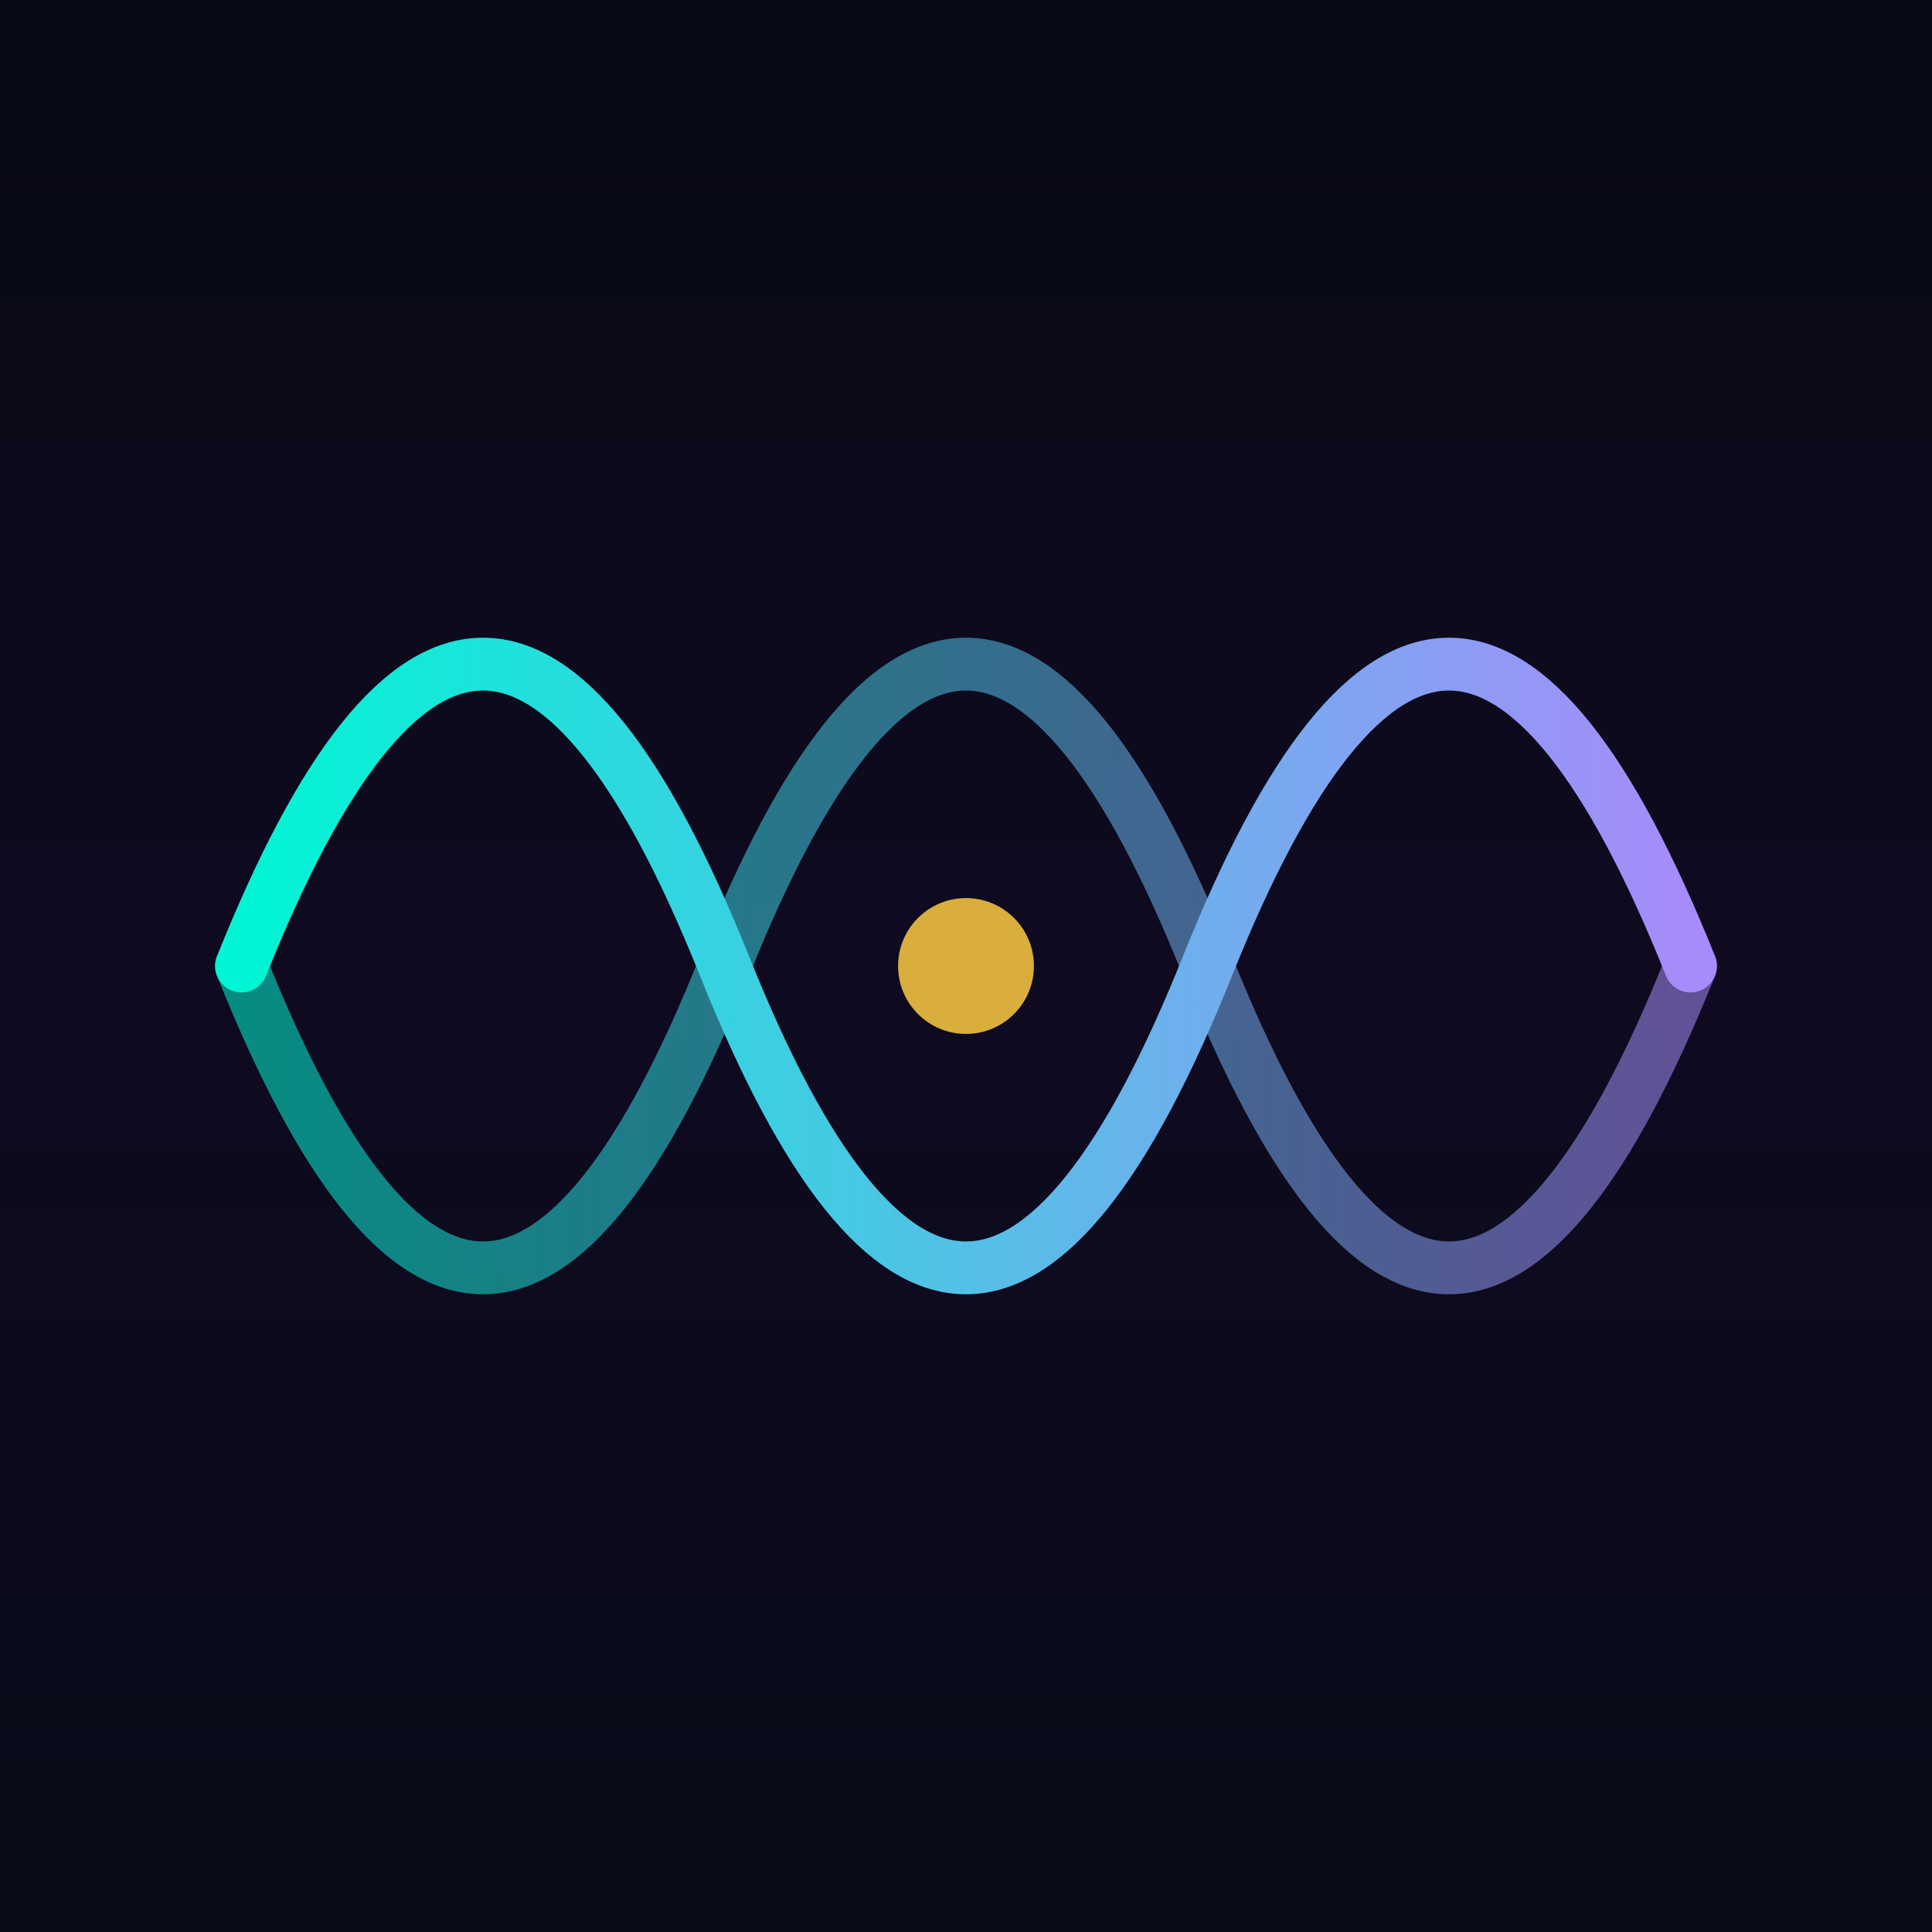
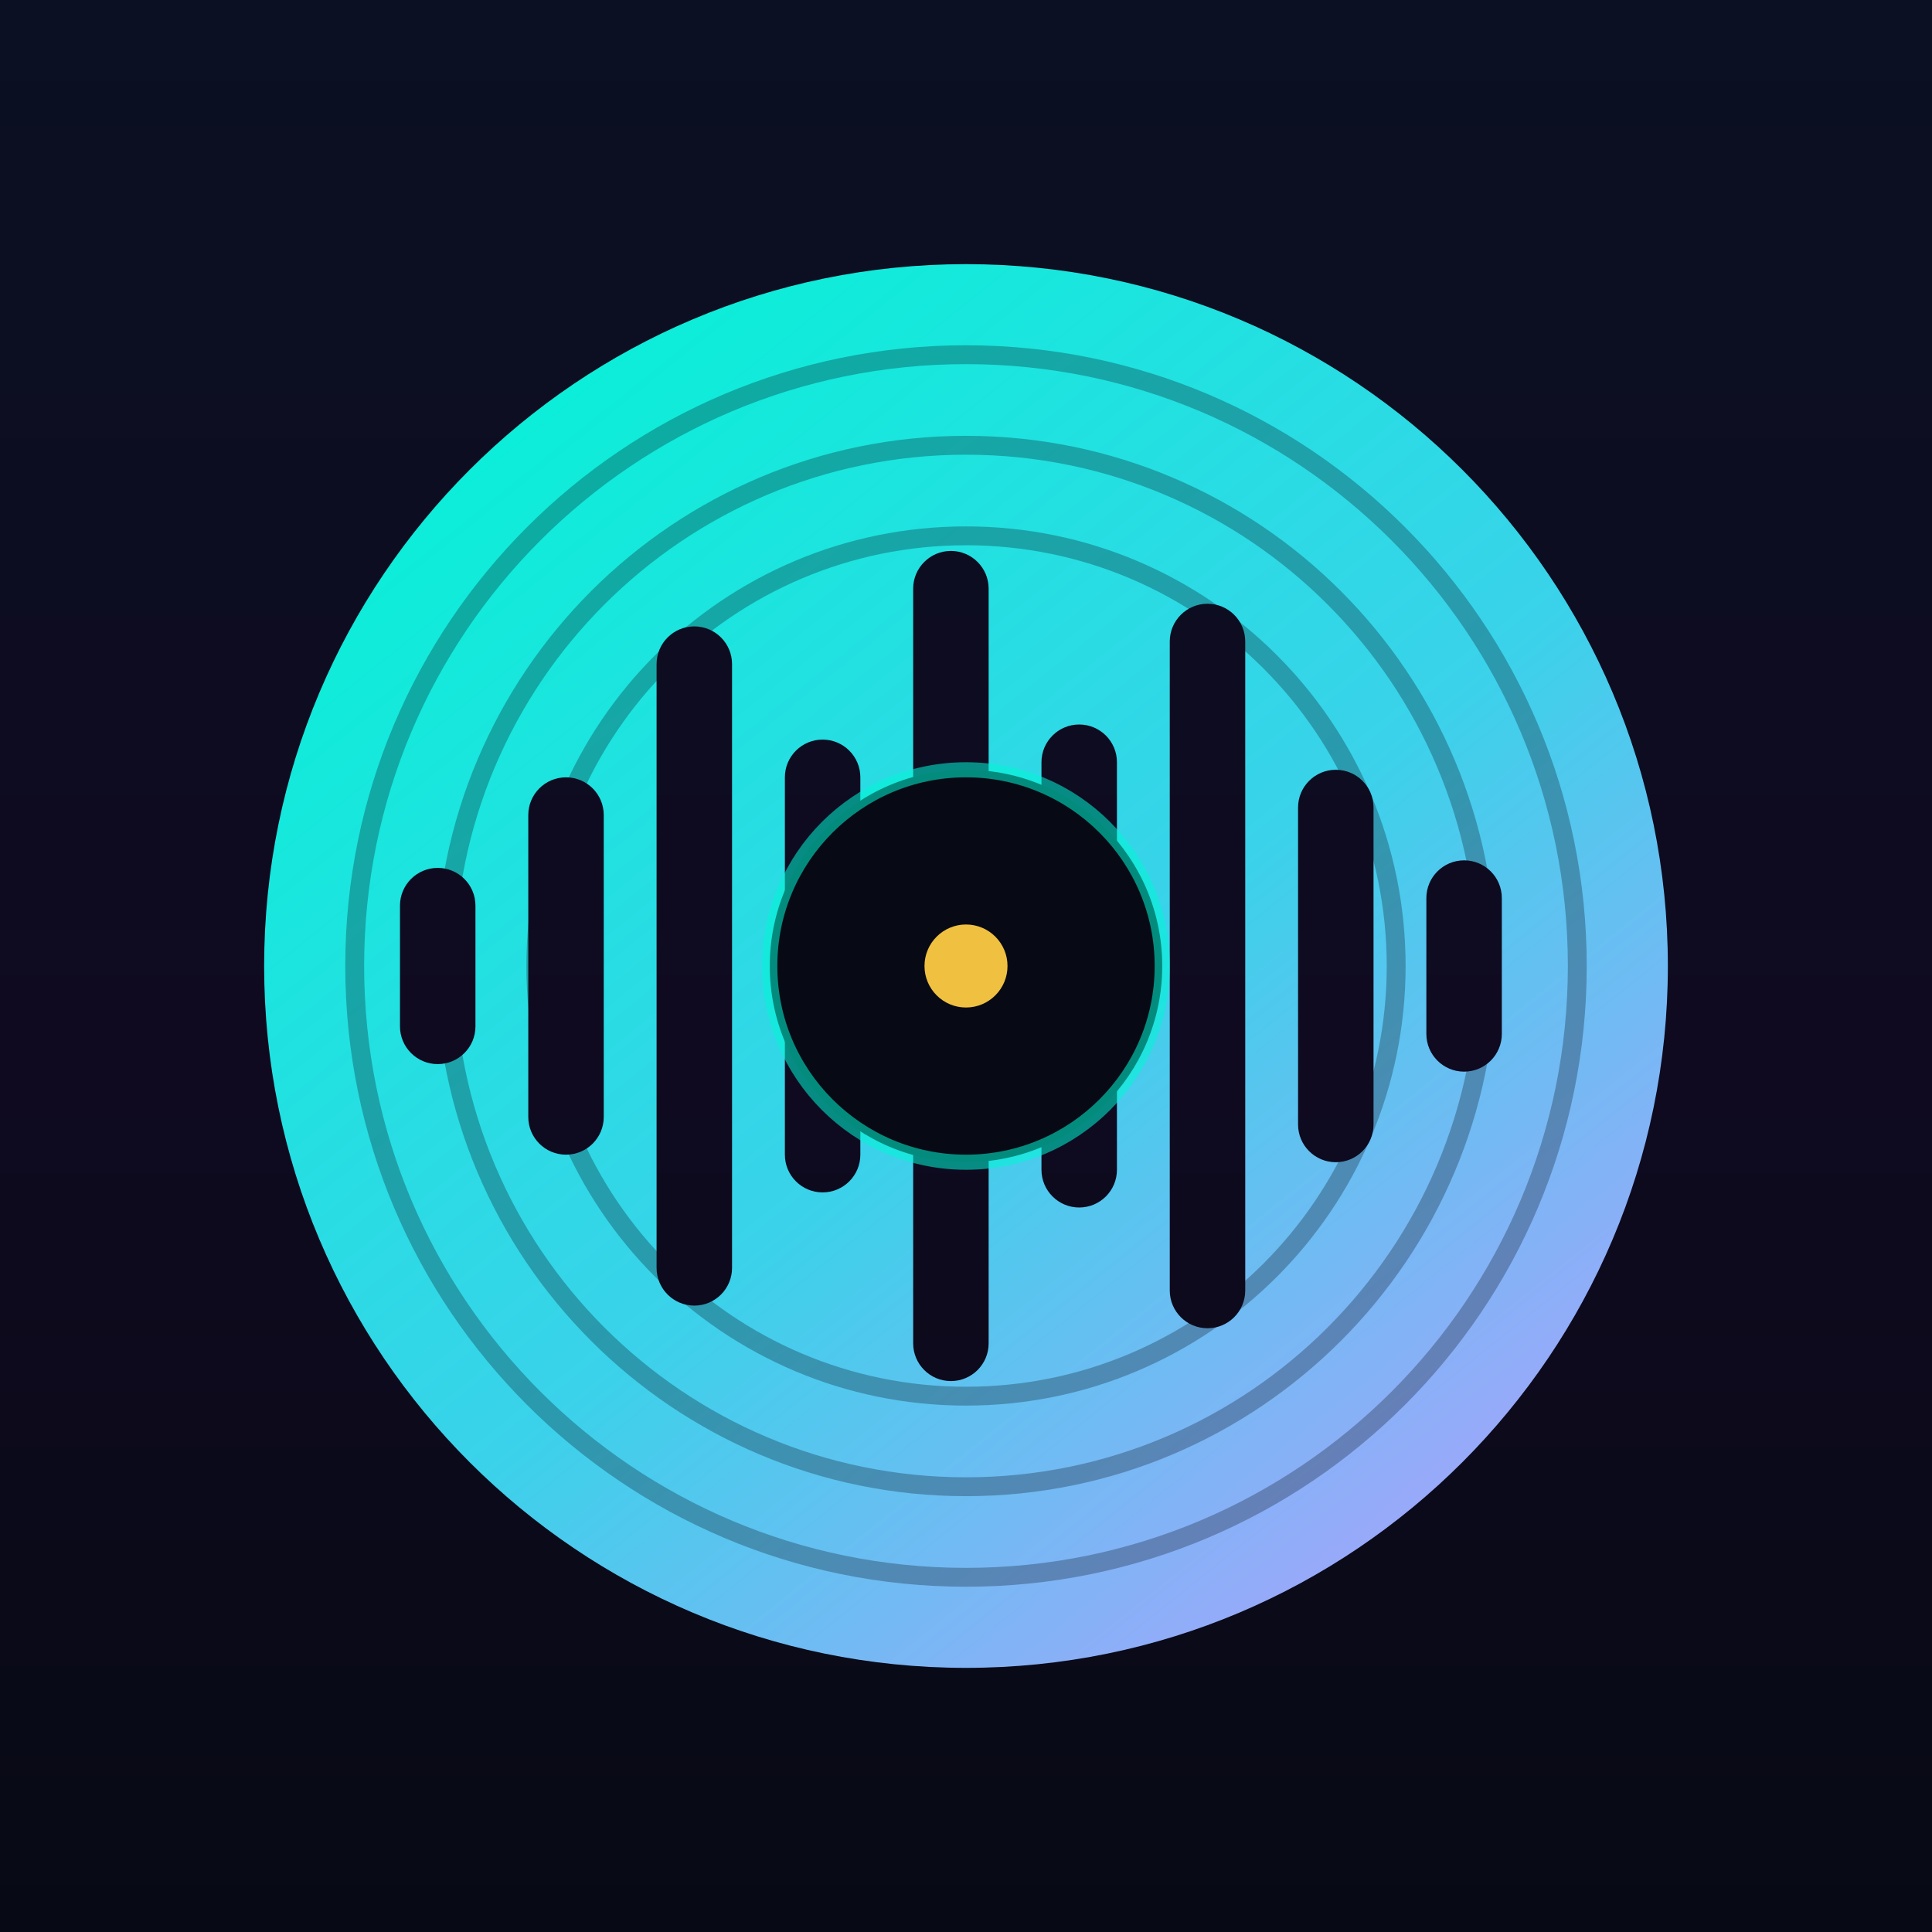
- <svg xmlns="http://www.w3.org/2000/svg" viewBox="0 0 512 512">
+ <svg xmlns="http://www.w3.org/2000/svg" viewBox="0 0 512 512" role="img" aria-label="WAVECRAFT">
  <defs>
    <linearGradient id="bg" x1="0" y1="0" x2="0" y2="1">
-       <stop offset="0%" stop-color="#070a14" />
-       <stop offset="50%" stop-color="#0f0a20" />
-       <stop offset="100%" stop-color="#080c18" />
+       <stop offset="0%" stop-color="#0b1022" />
+       <stop offset="55%" stop-color="#0f0a20" />
+       <stop offset="100%" stop-color="#070a14" />
    </linearGradient>
-     <linearGradient id="wave" x1="0" y1="0" x2="1" y2="0">
+     <linearGradient id="disc" x1="0.1" y1="0" x2="0.9" y2="1">
      <stop offset="0%" stop-color="#00f5d4" />
-       <stop offset="100%" stop-color="#a78bfa" />
+       <stop offset="55%" stop-color="#3ad2ea" />
+       <stop offset="100%" stop-color="#b79cff" />
    </linearGradient>
+     <mask id="cut">
+       <rect width="512" height="512" fill="#fff" />
+       <g fill="#000">
+         <rect x="106" y="230" width="20" height="52" rx="10" />
+         <rect x="140" y="206" width="20" height="100" rx="10" />
+         <rect x="174" y="166" width="20" height="180" rx="10" />
+         <rect x="208" y="196" width="20" height="120" rx="10" />
+         <rect x="242" y="146" width="20" height="220" rx="10" />
+         <rect x="276" y="192" width="20" height="128" rx="10" />
+         <rect x="310" y="160" width="20" height="192" rx="10" />
+         <rect x="344" y="204" width="20" height="104" rx="10" />
+         <rect x="378" y="228" width="20" height="56" rx="10" />
+       </g>
+     </mask>
  </defs>
  <rect width="512" height="512" fill="url(#bg)" />
-   <g stroke="url(#wave)" stroke-width="14" stroke-linecap="round" fill="none">
-     <path d="M 64 256 Q 128 96, 192 256 T 320 256 T 448 256" />
-     <path d="M 64 256 Q 128 416, 192 256 T 320 256 T 448 256" opacity="0.55" />
+   <g mask="url(#cut)">
+     <circle cx="256" cy="256" r="186" fill="url(#disc)" />
+     <g fill="none" stroke="#070a14" stroke-opacity="0.28">
+       <circle cx="256" cy="256" r="162" stroke-width="5" />
+       <circle cx="256" cy="256" r="138" stroke-width="5" />
+       <circle cx="256" cy="256" r="114" stroke-width="5" />
+     </g>
  </g>
-   <circle cx="256" cy="256" r="18" fill="#f0c040" opacity="0.9" />
+   <circle cx="256" cy="256" r="52" fill="#070a14" />
+   <circle cx="256" cy="256" r="52" fill="none" stroke="#00f5d4" stroke-opacity="0.55" stroke-width="4" />
+   <circle cx="256" cy="256" r="11" fill="#f0c040" />
</svg>
